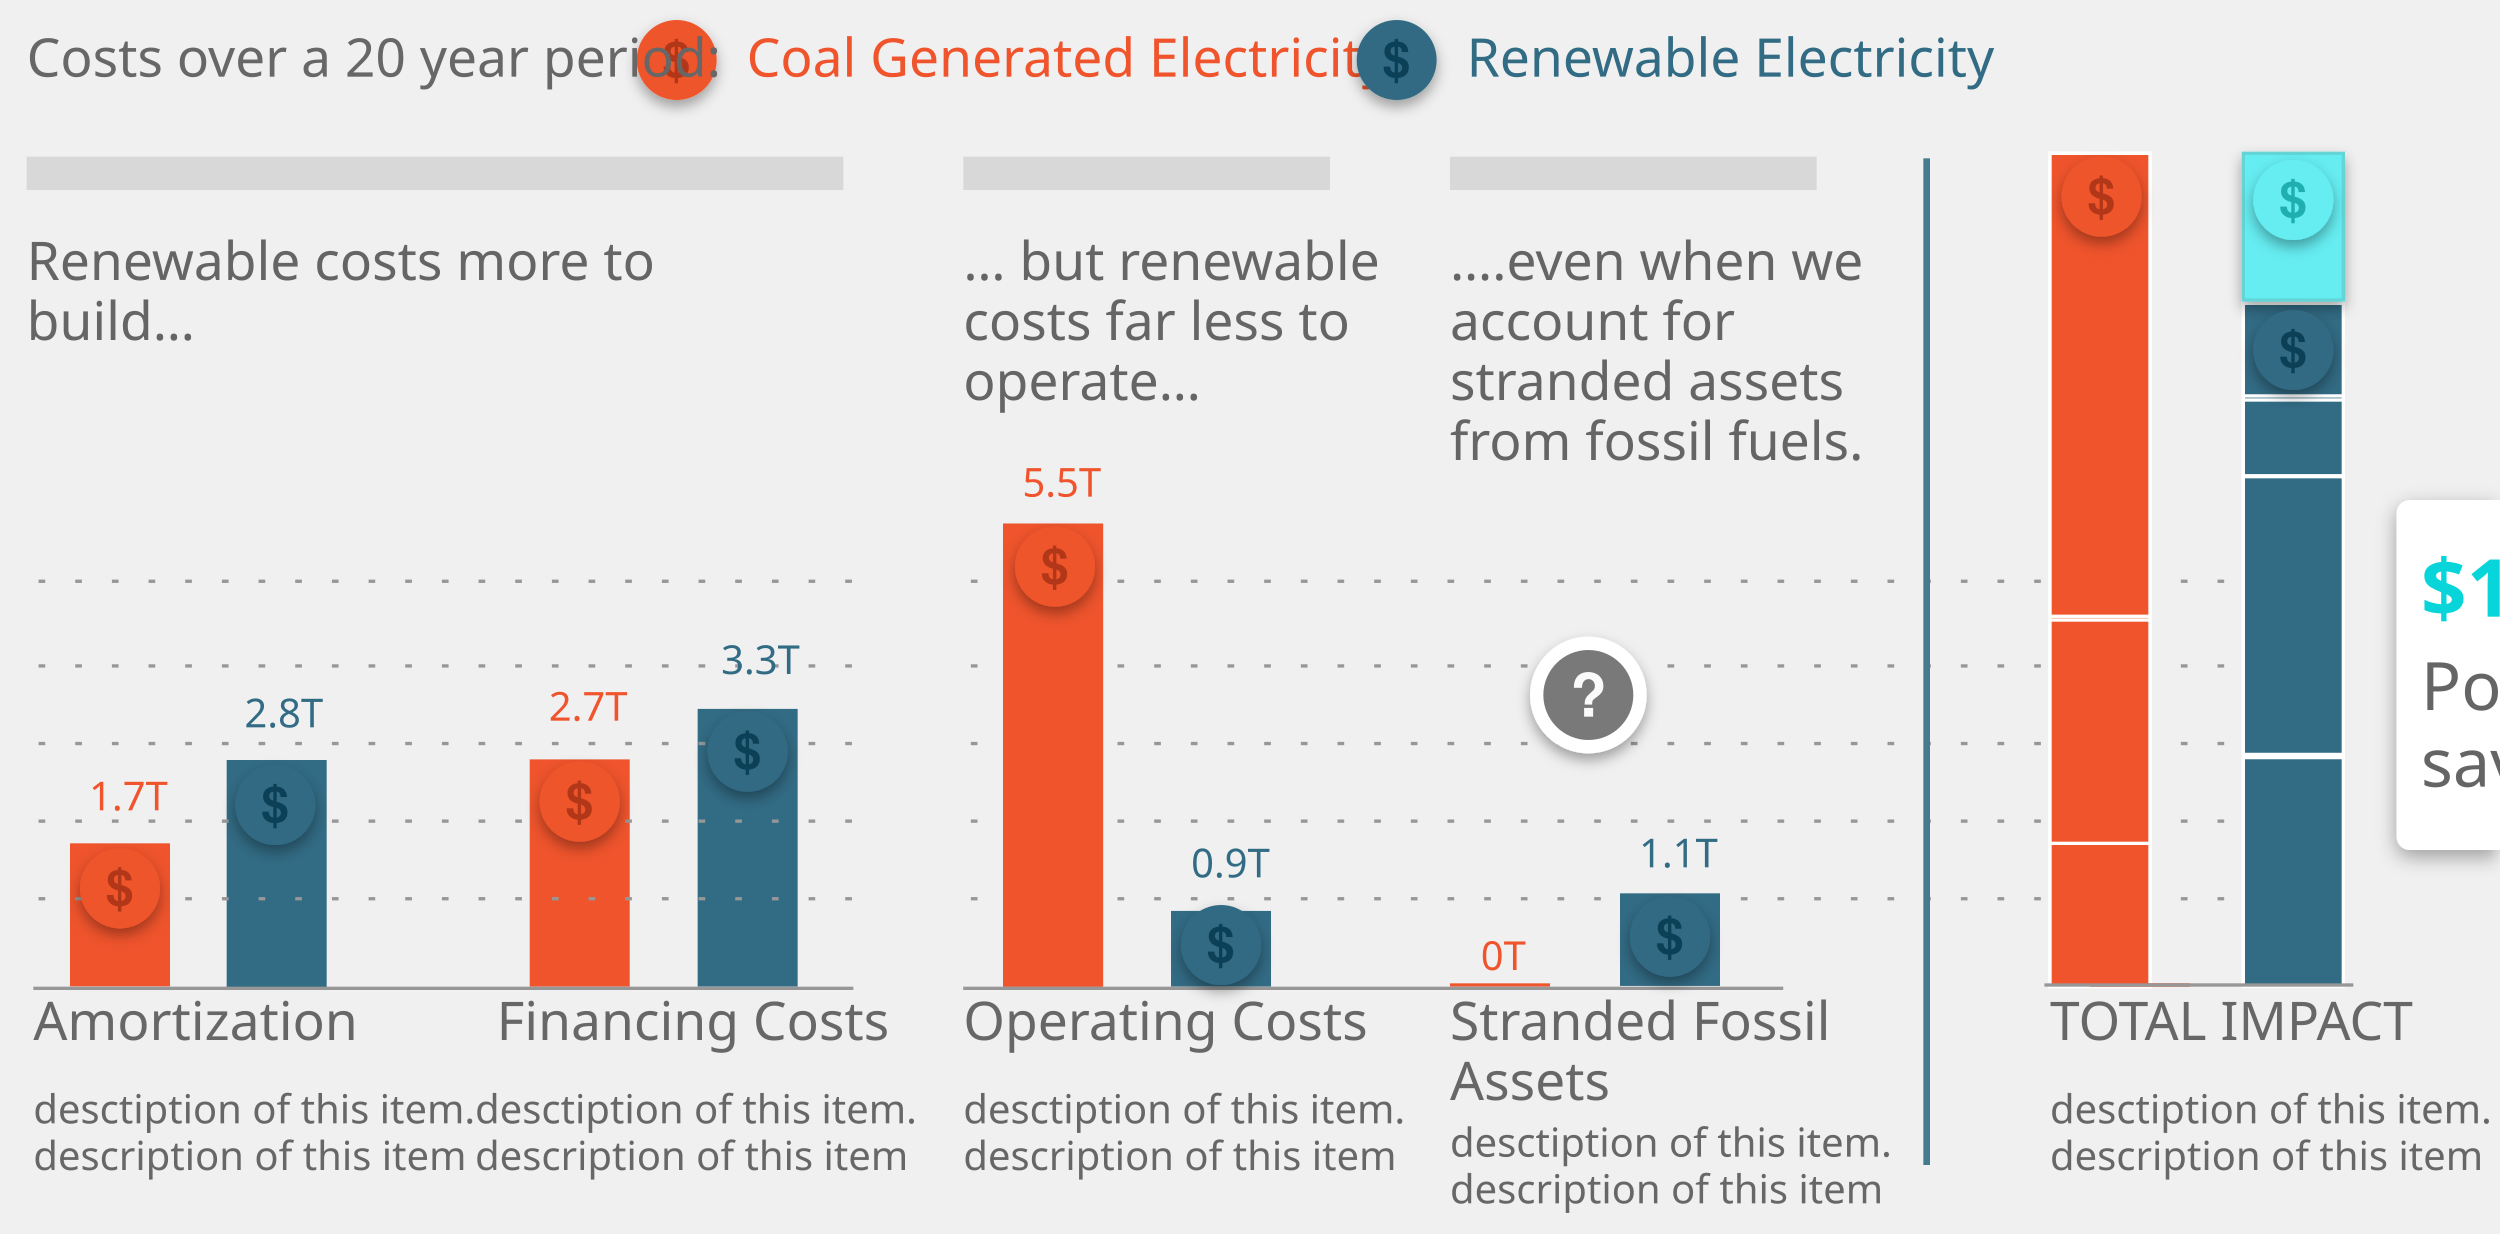
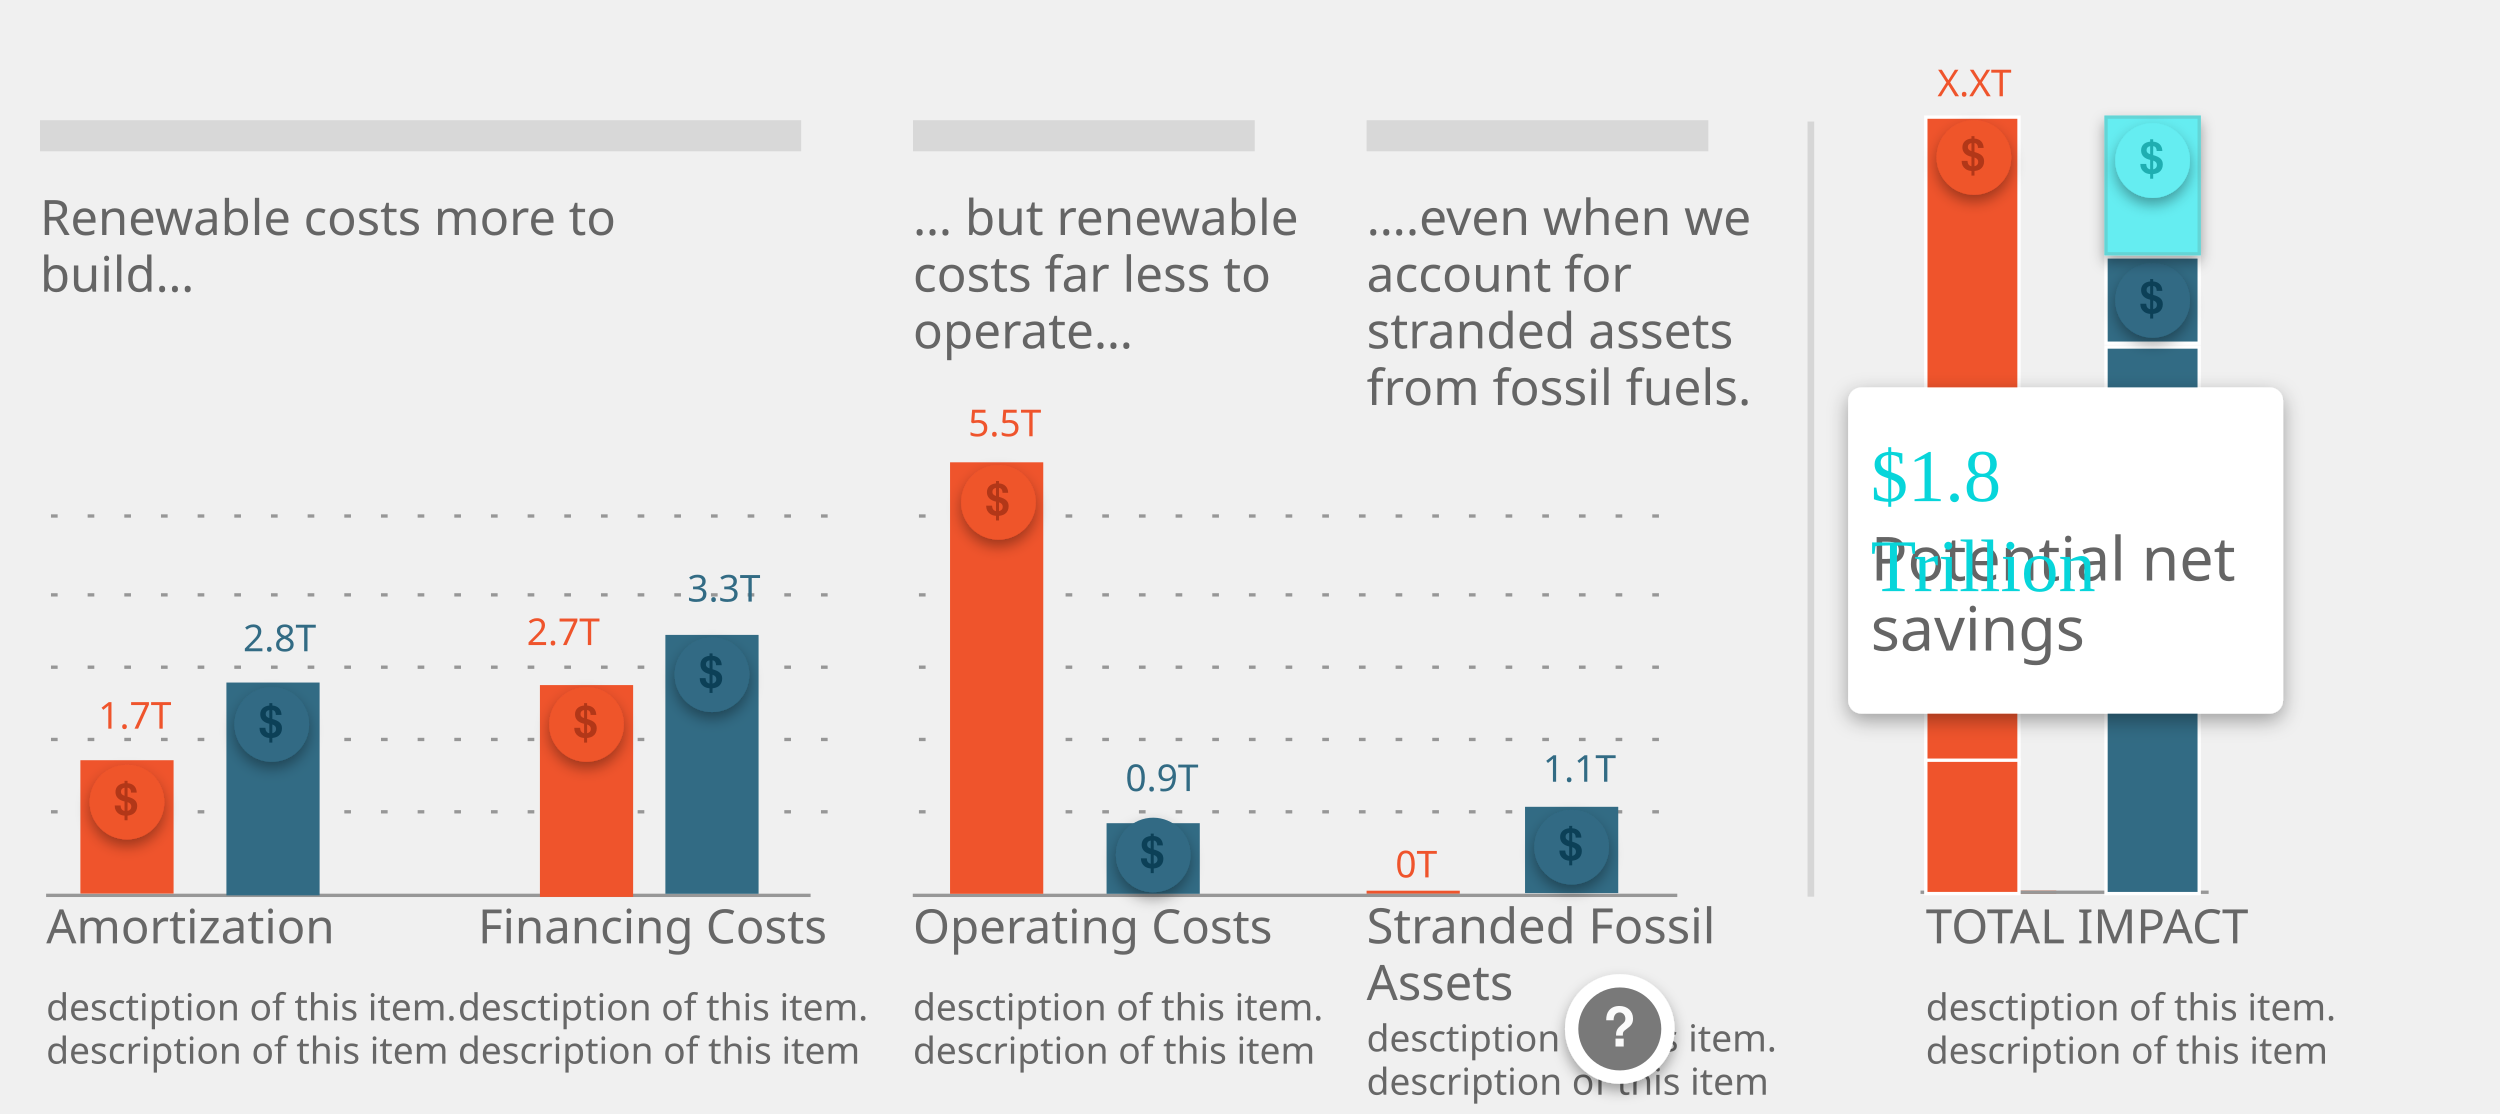
- <svg xmlns="http://www.w3.org/2000/svg" width="750px" height="370px" viewBox="0 0 750 370" version="1.1">
+ <svg xmlns="http://www.w3.org/2000/svg" width="750px" height="334px" viewBox="0 0 750 334" version="1.1">
  <defs>
    <filter x="-50%" y="-50%" width="200%" height="200%" filterUnits="objectBoundingBox" id="filter-1">
      <feOffset dx="0" dy="2" in="SourceAlpha" result="shadowOffsetOuter1" />
      <feGaussianBlur stdDeviation="2" in="shadowOffsetOuter1" result="shadowBlurOuter1" />
      <feColorMatrix values="0 0 0 0 0   0 0 0 0 0   0 0 0 0 0  0 0 0 0.35 0" in="shadowBlurOuter1" type="matrix" result="shadowMatrixOuter1" />
      <feMerge>
        <feMergeNode in="shadowMatrixOuter1" />
        <feMergeNode in="SourceGraphic" />
      </feMerge>
    </filter>
    <filter x="-50%" y="-50%" width="200%" height="200%" filterUnits="objectBoundingBox" id="filter-2">
      <feOffset dx="0" dy="2" in="SourceAlpha" result="shadowOffsetOuter1" />
      <feGaussianBlur stdDeviation="2" in="shadowOffsetOuter1" result="shadowBlurOuter1" />
      <feColorMatrix values="0 0 0 0 0   0 0 0 0 0   0 0 0 0 0  0 0 0 0.35 0" in="shadowBlurOuter1" type="matrix" result="shadowMatrixOuter1" />
      <feMerge>
        <feMergeNode in="shadowMatrixOuter1" />
        <feMergeNode in="SourceGraphic" />
      </feMerge>
    </filter>
    <filter x="-50%" y="-50%" width="200%" height="200%" filterUnits="objectBoundingBox" id="filter-3">
      <feOffset dx="0" dy="2" in="SourceAlpha" result="shadowOffsetOuter1" />
      <feGaussianBlur stdDeviation="2" in="shadowOffsetOuter1" result="shadowBlurOuter1" />
      <feColorMatrix values="0 0 0 0 0   0 0 0 0 0   0 0 0 0 0  0 0 0 0.35 0" in="shadowBlurOuter1" type="matrix" result="shadowMatrixOuter1" />
      <feMerge>
        <feMergeNode in="shadowMatrixOuter1" />
        <feMergeNode in="SourceGraphic" />
      </feMerge>
    </filter>
    <filter x="-50%" y="-50%" width="200%" height="200%" filterUnits="objectBoundingBox" id="filter-4">
      <feOffset dx="0" dy="2" in="SourceAlpha" result="shadowOffsetOuter1" />
      <feGaussianBlur stdDeviation="2" in="shadowOffsetOuter1" result="shadowBlurOuter1" />
      <feColorMatrix values="0 0 0 0 0   0 0 0 0 0   0 0 0 0 0  0 0 0 0.35 0" in="shadowBlurOuter1" type="matrix" result="shadowMatrixOuter1" />
      <feMerge>
        <feMergeNode in="shadowMatrixOuter1" />
        <feMergeNode in="SourceGraphic" />
      </feMerge>
    </filter>
    <filter x="-50%" y="-50%" width="200%" height="200%" filterUnits="objectBoundingBox" id="filter-5">
      <feOffset dx="0" dy="2" in="SourceAlpha" result="shadowOffsetOuter1" />
      <feGaussianBlur stdDeviation="2" in="shadowOffsetOuter1" result="shadowBlurOuter1" />
      <feColorMatrix values="0 0 0 0 0   0 0 0 0 0   0 0 0 0 0  0 0 0 0.35 0" in="shadowBlurOuter1" type="matrix" result="shadowMatrixOuter1" />
      <feMerge>
        <feMergeNode in="shadowMatrixOuter1" />
        <feMergeNode in="SourceGraphic" />
      </feMerge>
    </filter>
    <filter x="-50%" y="-50%" width="200%" height="200%" filterUnits="objectBoundingBox" id="filter-6">
      <feOffset dx="0" dy="2" in="SourceAlpha" result="shadowOffsetOuter1" />
      <feGaussianBlur stdDeviation="2" in="shadowOffsetOuter1" result="shadowBlurOuter1" />
      <feColorMatrix values="0 0 0 0 0   0 0 0 0 0   0 0 0 0 0  0 0 0 0.35 0" in="shadowBlurOuter1" type="matrix" result="shadowMatrixOuter1" />
      <feMerge>
        <feMergeNode in="shadowMatrixOuter1" />
        <feMergeNode in="SourceGraphic" />
      </feMerge>
    </filter>
    <filter x="-50%" y="-50%" width="200%" height="200%" filterUnits="objectBoundingBox" id="filter-7">
      <feOffset dx="0" dy="2" in="SourceAlpha" result="shadowOffsetOuter1" />
      <feGaussianBlur stdDeviation="2" in="shadowOffsetOuter1" result="shadowBlurOuter1" />
      <feColorMatrix values="0 0 0 0 0   0 0 0 0 0   0 0 0 0 0  0 0 0 0.35 0" in="shadowBlurOuter1" type="matrix" result="shadowMatrixOuter1" />
      <feMerge>
        <feMergeNode in="shadowMatrixOuter1" />
        <feMergeNode in="SourceGraphic" />
      </feMerge>
    </filter>
    <filter x="-50%" y="-50%" width="200%" height="200%" filterUnits="objectBoundingBox" id="filter-8">
      <feOffset dx="0" dy="2" in="SourceAlpha" result="shadowOffsetOuter1" />
      <feGaussianBlur stdDeviation="2" in="shadowOffsetOuter1" result="shadowBlurOuter1" />
      <feColorMatrix values="0 0 0 0 0   0 0 0 0 0   0 0 0 0 0  0 0 0 0.35 0" in="shadowBlurOuter1" type="matrix" result="shadowMatrixOuter1" />
      <feMerge>
        <feMergeNode in="shadowMatrixOuter1" />
        <feMergeNode in="SourceGraphic" />
      </feMerge>
    </filter>
    <filter x="-50%" y="-50%" width="200%" height="200%" filterUnits="objectBoundingBox" id="filter-9">
      <feOffset dx="0" dy="2" in="SourceAlpha" result="shadowOffsetOuter1" />
-       <feGaussianBlur stdDeviation="2" in="shadowOffsetOuter1" result="shadowBlurOuter1" />
+       <feGaussianBlur stdDeviation="3" in="shadowOffsetOuter1" result="shadowBlurOuter1" />
      <feColorMatrix values="0 0 0 0 0   0 0 0 0 0   0 0 0 0 0  0 0 0 0.35 0" in="shadowBlurOuter1" type="matrix" result="shadowMatrixOuter1" />
      <feMerge>
        <feMergeNode in="shadowMatrixOuter1" />
        <feMergeNode in="SourceGraphic" />
      </feMerge>
    </filter>
    <filter x="-50%" y="-50%" width="200%" height="200%" filterUnits="objectBoundingBox" id="filter-10">
      <feOffset dx="0" dy="2" in="SourceAlpha" result="shadowOffsetOuter1" />
      <feGaussianBlur stdDeviation="2" in="shadowOffsetOuter1" result="shadowBlurOuter1" />
      <feColorMatrix values="0 0 0 0 0   0 0 0 0 0   0 0 0 0 0  0 0 0 0.35 0" in="shadowBlurOuter1" type="matrix" result="shadowMatrixOuter1" />
      <feMerge>
        <feMergeNode in="shadowMatrixOuter1" />
        <feMergeNode in="SourceGraphic" />
      </feMerge>
    </filter>
    <filter x="-50%" y="-50%" width="200%" height="200%" filterUnits="objectBoundingBox" id="filter-11">
      <feOffset dx="0" dy="2" in="SourceAlpha" result="shadowOffsetOuter1" />
      <feGaussianBlur stdDeviation="2" in="shadowOffsetOuter1" result="shadowBlurOuter1" />
      <feColorMatrix values="0 0 0 0 0   0 0 0 0 0   0 0 0 0 0  0 0 0 0.35 0" in="shadowBlurOuter1" type="matrix" result="shadowMatrixOuter1" />
      <feMerge>
        <feMergeNode in="shadowMatrixOuter1" />
        <feMergeNode in="SourceGraphic" />
      </feMerge>
    </filter>
    <filter x="-50%" y="-50%" width="200%" height="200%" filterUnits="objectBoundingBox" id="filter-12">
      <feOffset dx="0" dy="2" in="SourceAlpha" result="shadowOffsetOuter1" />
      <feGaussianBlur stdDeviation="2" in="shadowOffsetOuter1" result="shadowBlurOuter1" />
      <feColorMatrix values="0 0 0 0 0   0 0 0 0 0   0 0 0 0 0  0 0 0 0.35 0" in="shadowBlurOuter1" type="matrix" result="shadowMatrixOuter1" />
      <feMerge>
        <feMergeNode in="shadowMatrixOuter1" />
        <feMergeNode in="SourceGraphic" />
      </feMerge>
    </filter>
    <filter x="-50%" y="-50%" width="200%" height="200%" filterUnits="objectBoundingBox" id="filter-13">
      <feOffset dx="0" dy="2" in="SourceAlpha" result="shadowOffsetOuter1" />
      <feGaussianBlur stdDeviation="2" in="shadowOffsetOuter1" result="shadowBlurOuter1" />
-       <feColorMatrix values="0 0 0 0 0   0 0 0 0 0   0 0 0 0 0  0 0 0 0.35 0" in="shadowBlurOuter1" type="matrix" result="shadowMatrixOuter1" />
-       <feMerge>
-         <feMergeNode in="shadowMatrixOuter1" />
-         <feMergeNode in="SourceGraphic" />
-       </feMerge>
-     </filter>
-     <filter x="-50%" y="-50%" width="200%" height="200%" filterUnits="objectBoundingBox" id="filter-14">
-       <feOffset dx="0" dy="2" in="SourceAlpha" result="shadowOffsetOuter1" />
-       <feGaussianBlur stdDeviation="2" in="shadowOffsetOuter1" result="shadowBlurOuter1" />
-       <feColorMatrix values="0 0 0 0 0   0 0 0 0 0   0 0 0 0 0  0 0 0 0.35 0" in="shadowBlurOuter1" type="matrix" result="shadowMatrixOuter1" />
-       <feMerge>
-         <feMergeNode in="shadowMatrixOuter1" />
-         <feMergeNode in="SourceGraphic" />
-       </feMerge>
-     </filter>
-     <filter x="-50%" y="-50%" width="200%" height="200%" filterUnits="objectBoundingBox" id="filter-15">
-       <feOffset dx="0" dy="2" in="SourceAlpha" result="shadowOffsetOuter1" />
-       <feGaussianBlur stdDeviation="3" in="shadowOffsetOuter1" result="shadowBlurOuter1" />
      <feColorMatrix values="0 0 0 0 0   0 0 0 0 0   0 0 0 0 0  0 0 0 0.35 0" in="shadowBlurOuter1" type="matrix" result="shadowMatrixOuter1" />
      <feMerge>
        <feMergeNode in="shadowMatrixOuter1" />
        <feMergeNode in="SourceGraphic" />
      </feMerge>
    </filter>
  </defs>
  <g id="Page-1" stroke="none" stroke-width="1" fill="none" fill-rule="evenodd">
-     <g id="Artboard-5" transform="translate(-14, -77)">
-       <text id="Coal-Generated-Elect" fill="#EF542C" font-family="Cronos Pro" font-size="16" font-weight="260">
-         <tspan x="238" y="100">Coal Generated Electricity</tspan>
-       </text>
-       <text id="Renewable-Electricit" fill="#326B84" font-family="Cronos Pro" font-size="16" font-weight="260">
-         <tspan x="454" y="100">Renewable Electricity</tspan>
-       </text>
-       <g id="Group-3" transform="translate(511.5, 299) rotate(-90) translate(-511.5, -299) translate(463, 92.5)" stroke="#979797" stroke-linecap="square" stroke-dasharray="1,10">
-         <path d="M0.887,0.756 L0.887,412.288" id="Line-2" />
-         <path d="M24.167,0.756 L24.167,412.288" id="Line-3" />
-         <path d="M47.447,0.756 L47.447,412.288" id="Line-5" />
-         <path d="M70.727,0.756 L70.727,412.288" id="Line-4" />
-         <path d="M96.113,0.756 L96.113,412.288" id="Line-5" />
+     <g id="waterfall-coal" transform="translate(12, 19.13281)">
+       <g id=".stage-2" transform="translate(261.901, 0)">
+         <rect id="Rectangle-604" fill="#EF542C" x="136.077" y="248.076" width="27.961" height="0.932" />
+         <text id="…-but-renewable-cost" font-family="Cronos Pro" font-size="14.815" font-weight="260" fill="#656565">
+           <tspan x="0" y="51.369">… but renewable </tspan>
+           <tspan x="0" y="68.369">costs far less to </tspan>
+           <tspan x="0" y="85.369">operate…</tspan>
+         </text>
+         <text id="….even-when-we-accou" font-family="Cronos Pro" font-size="14.889" font-weight="260" fill="#656565">
+           <tspan x="136.077" y="51.369">….even when we </tspan>
+           <tspan x="136.077" y="68.369">account for </tspan>
+           <tspan x="136.077" y="85.369">stranded assets </tspan>
+           <tspan x="136.077" y="102.369">from fossil fuels.</tspan>
+         </text>
+         <text id="Operating-Costs-2" font-family="Cronos Pro" font-size="14.222" font-weight="260" fill="#676767">
+           <tspan x="0" y="263.872">Operating Costs</tspan>
+         </text>
+         <text id="Stranded-Fossil-" font-family="Cronos Pro" font-size="14.667" font-weight="260" fill="#676767">
+           <tspan x="136.077" y="263.872">Stranded Fossil </tspan>
+           <tspan x="136.077" y="280.872">Assets</tspan>
+         </text>
+         <text id="desctiption-of-this--5" font-family="Cronos Pro" font-size="11.143" font-weight="260" fill="#676767">
+           <tspan x="136.077" y="296.289">desctiption of this item. </tspan>
+           <tspan x="136.077" y="309.289">description of this item</tspan>
+         </text>
+         <g id="grid-lines" transform="translate(115.106, 180.0376) rotate(-90) translate(-115.106, -180.0376) translate(69.9024, 66.79575)" stroke="#979797" stroke-linecap="square" stroke-dasharray="1,10">
+           <path d="M0.827,0.415 L0.827,226.093" id="Line-2" />
+           <path d="M22.525,0.415 L22.525,226.093" id="Line-3" />
+           <path d="M44.222,0.415 L44.222,226.093" id="Line-5" />
+           <path d="M65.92,0.415 L65.92,226.093" id="Line-4" />
+           <path d="M89.58,0.415 L89.58,226.093" id="Line-5" />
+         </g>
+         <text id="desctiption-of-this--6" font-family="Cronos Pro" font-size="11.143" font-weight="260" fill="#676767">
+           <tspan x="0" y="286.969">desctiption of this item. </tspan>
+           <tspan x="0" y="299.969">description of this item</tspan>
+         </text>
+         <path d="M269.357,248.874 L269.357,18.33" id="Line" stroke="#D6D6D6" stroke-width="2" stroke-linecap="square" />
+         <rect id="Rectangle-615" fill="#D8D8D8" x="0" y="16.932" width="102.524" height="9.32" />
+         <rect id="Rectangle-616" fill="#D8D8D8" x="136.077" y="16.932" width="102.524" height="9.32" />
+         <path d="M0.434,249.474 L228.782,249.474" id="Line" stroke="#979797" stroke-linecap="square" />
+         <rect id="Rectangle-605" fill="#EF542C" x="315.027" y="248.076" width="27.961" height="0.932" />
+         <text id="TOTAL-IMPACT" font-family="Cronos Pro" font-size="14.222" font-weight="260" fill="#676767">
+           <tspan x="303.842" y="263.872">TOTAL IMPACT</tspan>
+         </text>
+         <text id="desctiption-of-this--7" font-family="Cronos Pro" font-size="11.143" font-weight="260" fill="#676767">
+           <tspan x="303.842" y="286.969">desctiption of this item. </tspan>
+           <tspan x="303.842" y="299.969">description of this item</tspan>
+         </text>
+         <text id="5.5T" fill="#EF542C" font-family="Cronos Pro" font-size="11.143" font-weight="260">
+           <tspan x="16.555" y="111.747">5.5T</tspan>
+         </text>
+         <text id="X.XT" fill="#EF542C" font-family="Cronos Pro" font-size="11.143" font-weight="260">
+           <tspan x="307.32" y="9.747">X.XT</tspan>
+         </text>
+         <text id="0.9T" fill="#326B84" font-family="Cronos Pro" font-size="11.143" font-weight="260">
+           <tspan x="63.717" y="218.192">0.9T</tspan>
+         </text>
+         <text id="0T" fill="#EF542C" font-family="Cronos Pro" font-size="11.143" font-weight="260">
+           <tspan x="144.698" y="244.095">0T</tspan>
+         </text>
+         <text id="1.1T" fill="#326B84" font-family="Cronos Pro" font-size="11.143" font-weight="260">
+           <tspan x="188.981" y="215.395">1.1T</tspan>
+         </text>
+         <path d="M302.759,248.542 L388.191,248.542" id="Line-3" stroke="#979797" stroke-linecap="square" />
+         <g id="Oval-178-+-?" transform="translate(197.5908, 275.1049)">
+           <circle id="Oval-178" stroke="#FFFFFF" stroke-width="4" fill="#797979" filter="url(#filter-1)" cx="14.446" cy="14.446" r="14.446" />
+           <text id="?" font-family="Helvetica" font-size="16.364" font-weight="bold" fill="#FAFAFA">
+             <tspan x="9.32" y="19.728">?</tspan>
+           </text>
+         </g>
+         <g id=".costs-.operating-renewables" transform="translate(57.78599, 226.6392)">
+           <rect id="Rectangle-598" fill="#326B84" x="0.285" y="1.186" width="27.961" height="21.183" />
+           <g id=".dollar" transform="translate(3.081344, -0.466016)">
+             <ellipse id="Oval-178" fill="#326B84" filter="url(#filter-2)" cx="11.184" cy="11.184" rx="11.184" ry="11.184" />
+             <text id="$" fill="#0C4057" font-family="Helvetica" font-size="13.333" font-weight="bold">
+               <tspan x="7.216" y="14.954">$</tspan>
+             </text>
+           </g>
+         </g>
+         <g id=".costs-.stranded-renewables" transform="translate(183.6103, 222.9111)">
+           <rect id="Rectangle-600" fill="#326B84" x="0" y="0" width="27.961" height="25.89" />
+           <g id=".dollar" transform="translate(2.796096, 0.932032)">
+             <ellipse id="Oval-178" fill="#326B84" filter="url(#filter-3)" cx="11.184" cy="11.184" rx="11.184" ry="11.184" />
+             <text id="$" fill="#0C4057" font-family="Helvetica" font-size="13.333" font-weight="bold">
+               <tspan x="7.216" y="14.954">$</tspan>
+             </text>
+           </g>
+         </g>
+         <g id="Group" transform="translate(357.9003, 16)">
+           <path d="M0,167.766 L0,232.947 L27.961,232.947 L27.961,167.766 L0,167.766 Z" id=".costs-.amortization-renewables" stroke="#FFFFFF" fill="#326B84" />
+           <rect id=".costs-.financing-renewables" stroke="#FFFFFF" fill="#326B84" x="0" y="90.407" width="27.961" height="77.669" />
+           <rect id=".costs-.stranded-renewables" stroke="#FFFFFF" fill="#326B84" x="0" y="41.941" width="27.961" height="25.89" />
+           <rect id=".costs-.operating-renewables" stroke="#FFFFFF" fill="#326B84" x="0" y="68.97" width="27.961" height="21.183" />
+           <g id=".dollar" transform="translate(2.796096, 43.80551)">
+             <ellipse id="Oval-178" fill="#326B84" filter="url(#filter-4)" cx="11.184" cy="11.184" rx="11.184" ry="11.184" />
+             <text id="$" fill="#0C4057" font-family="Helvetica" font-size="13.333" font-weight="bold">
+               <tspan x="7.216" y="14.954">$</tspan>
+             </text>
+           </g>
+           <g id=".toggle-annotation-savings">
+             <rect id="Rectangle-149" stroke="#63D5D6" fill="#65EDF1" filter="url(#filter-5)" x="0" y="0" width="27.961" height="41.009" />
+             <g id="Oval-178-+-$-10" transform="translate(2.796096, 1.864064)">
+               <ellipse id="Oval-178" fill="#65EDF1" filter="url(#filter-6)" cx="11.184" cy="11.184" rx="11.184" ry="11.184" />
+               <text id="$" fill="#1FAEB1" font-family="Helvetica" font-size="13.333" font-weight="bold">
+                 <tspan x="7.216" y="14.954">$</tspan>
+               </text>
+             </g>
+           </g>
+         </g>
+         <g id=".costs-.operating-coal" transform="translate(11.18439, 119.4556)">
+           <rect id="Rectangle-603" fill="#EF542C" x="-0.07" y="0.104" width="27.961" height="129.449" />
+           <g id="Oval-178-+-$-3" transform="translate(3.262112, 0.932032)">
+             <ellipse id="Oval-178" fill="#EF542C" filter="url(#filter-7)" cx="11.184" cy="11.184" rx="11.184" ry="11.184" />
+             <text id="$" fill="#B23718" font-family="Helvetica" font-size="13.333" font-weight="bold">
+               <tspan x="7.216" y="14.954">$</tspan>
+             </text>
+           </g>
+         </g>
+         <g id="total-renewables" transform="translate(303.8424, 16)">
+           <rect id=".costs-.financing-coal" stroke="#FFFFFF" fill="#EF542C" x="0" y="130.484" width="27.961" height="63.548" />
+           <rect id=".costs-.amortization-coal" stroke="#FFFFFF" fill="#EF542C" x="0" y="192.931" width="27.961" height="40.011" />
+           <rect id=".costs-.operating-coal" stroke="#FFFFFF" fill="#EF542C" x="0" y="0" width="27.961" height="129.449" />
+           <g id="dollar" transform="translate(3.24387, 0.932032)">
+             <ellipse id="Oval-178" fill="#EF542C" filter="url(#filter-8)" cx="11.184" cy="11.184" rx="11.184" ry="11.184" />
+             <text id="$" fill="#B23718" font-family="Helvetica" font-size="13.333" font-weight="bold">
+               <tspan x="7.216" y="14.954">$</tspan>
+             </text>
+           </g>
+         </g>
+         <g id=".annotation-savings.hidden" transform="translate(280.5416, 97.08679)">
+           <rect id="Rectangle-628" fill="#FFFFFF" filter="url(#filter-9)" x="0" y="0" width="130.484" height="97.863" rx="4" />
+           <text id="Potential-net-saving" font-family="Cronos Pro" font-size="18.261" font-weight="260" fill="#656565">
+             <tspan x="6.781" y="57.941">Potential net </tspan>
+             <tspan x="6.781" y="78.941">savings</tspan>
+           </text>
+           <text id="$1.8-Trillion" fill="#07D5DA" font-family=".Lucida Grande UI" font-size="22.345" font-weight="normal">
+             <tspan x="6.781" y="34.116">$1.8 </tspan>
+             <tspan x="6.781" y="61.116">Trillion</tspan>
+           </text>
+         </g>
      </g>
-       <g id="Oval-178-+-$-12" transform="translate(205, 83)">
-         <circle id="Oval-178" fill="#EF542C" filter="url(#filter-1)" cx="12" cy="12" r="12" />
-         <text id="$" fill="#B23718" font-family="Helvetica" font-size="15" font-weight="bold">
-           <tspan x="7.742" y="17.097">$</tspan>
-         </text>
+       <g id=".stage-1" transform="translate(0, 16.93203)">
+         <text id="Amortization-2" font-family="Cronos Pro" font-size="14.222" font-weight="260" fill="#676767">
+           <tspan x="1.864" y="246.94">Amortization</tspan>
+         </text>
+         <text id="Financing-Costs-2" font-family="Cronos Pro" font-size="14.222" font-weight="260" fill="#676767">
+           <tspan x="131.417" y="246.94">Financing Costs</tspan>
+         </text>
+         <text id="desctiption-of-this--3" font-family="Cronos Pro" font-size="11.143" font-weight="260" fill="#676767">
+           <tspan x="1.864" y="270.037">desctiption of this item. </tspan>
+           <tspan x="1.864" y="283.037">description of this item</tspan>
+         </text>
+         <text id="desctiption-of-this--4" font-family="Cronos Pro" font-size="11.143" font-weight="260" fill="#676767">
+           <tspan x="125.382" y="270.037">desctiption of this item. </tspan>
+           <tspan x="125.382" y="283.037">description of this item</tspan>
+         </text>
+         <text id="Renewable-costs-more-2" font-family="Cronos Pro" font-size="14.667" font-weight="260" fill="#656565">
+           <tspan x="0" y="34.437">Renewable costs more to </tspan>
+           <tspan x="0" y="51.437">build…</tspan>
+         </text>
+         <rect id="Rectangle-614" fill="#D8D8D8" x="0" y="0" width="228.348" height="9.32" />
+         <g id="Group-2" transform="translate(119.8706, 163.1056) rotate(-90) translate(-119.8706, -163.1056) translate(74.66705, 46.6016)" stroke="#979797" stroke-linecap="square" stroke-dasharray="1,10">
+           <path d="M0.827,0.427 L0.827,232.606" id="Line-2" />
+           <path d="M22.525,0.427 L22.525,232.606" id="Line-3" />
+           <path d="M44.222,0.427 L44.222,232.606" id="Line-5" />
+           <path d="M65.92,0.427 L65.92,232.606" id="Line-4" />
+           <path d="M89.58,0.427 L89.58,232.606" id="Line-5" />
+         </g>
+         <text id="1.7T" fill="#EF542C" font-family="Cronos Pro" font-size="11.143" font-weight="260">
+           <tspan x="17.487" y="182.528">1.7T</tspan>
+         </text>
+         <text id="2.8T" fill="#326B84" font-family="Cronos Pro" font-size="11.143" font-weight="260">
+           <tspan x="60.921" y="159.318">2.8T</tspan>
+         </text>
+         <text id="2.7T" fill="#EF542C" font-family="Cronos Pro" font-size="11.143" font-weight="260">
+           <tspan x="146.028" y="157.454">2.7T</tspan>
+         </text>
+         <text id="3.3T" fill="#326B84" font-family="Cronos Pro" font-size="11.143" font-weight="260">
+           <tspan x="194.201" y="144.406">3.3T</tspan>
+         </text>
+         <path d="M2.33,232.542 L230.678,232.542" id="Line-2" stroke="#979797" stroke-linecap="square" />
+         <g id=".costs-.amortization-coal" transform="translate(12.11642, 191.9986)">
+           <g id="Rectangle-594" fill="#EF542C">
+             <rect x="0" y="0" width="27.961" height="40.011" />
+           </g>
+           <g id=".dollar" transform="translate(2.796096, 1.398048)">
+             <circle id="Oval-178" fill="#EF542C" filter="url(#filter-10)" cx="11.184" cy="11.184" r="11.184" />
+             <text id="$" fill="#B23718" font-family="Helvetica" font-size="13.333" font-weight="bold">
+               <tspan x="7.216" y="14.954">$</tspan>
+             </text>
+           </g>
+         </g>
+         <g id=".costs-.amortization-renewables" transform="translate(55.92192, 168.6978)">
+           <g id="Rectangle-595" fill="#326B84">
+             <rect x="0" y="0" width="27.961" height="63.844" />
+           </g>
+           <g id=".dollar" transform="translate(2.42461, 1.398048)">
+             <ellipse id="Oval-178" fill="#326B84" filter="url(#filter-11)" cx="11.184" cy="11.184" rx="11.184" ry="11.184" />
+             <text id="$" fill="#0C4057" font-family="Helvetica" font-size="13.333" font-weight="bold">
+               <tspan x="7.216" y="14.954">$</tspan>
+             </text>
+           </g>
+         </g>
+         <g id=".costs-.financing-renewables" transform="translate(187.3384, 154.7173)">
+           <g id="Rectangle-596" fill="#326B84">
+             <rect x="0.275" y="-0.311" width="27.961" height="77.669" />
+           </g>
+           <g id=".dollar" transform="translate(3.071394, 0.466016)">
+             <ellipse id="Oval-178" fill="#326B84" filter="url(#filter-12)" cx="11.184" cy="11.184" rx="11.184" ry="11.184" />
+             <text id="$" fill="#0C4057" font-family="Helvetica" font-size="13.333" font-weight="bold">
+               <tspan x="7.216" y="14.954">$</tspan>
+             </text>
+           </g>
+         </g>
+         <g id=".costs-.financing-coal" transform="translate(150.0572, 169.6298)">
+           <g id="Rectangle-597" fill="#EF542C">
+             <rect x="-0.08" y="-0.169" width="27.961" height="63.548" />
+           </g>
+           <g id=".dollar" transform="translate(2.716492, 0.466016)">
+             <circle id="Oval-178" fill="#EF542C" filter="url(#filter-13)" cx="11.184" cy="11.184" r="11.184" />
+             <text id="$" fill="#B23718" font-family="Helvetica" font-size="13.333" font-weight="bold">
+               <tspan x="7.216" y="14.954">$</tspan>
+             </text>
+           </g>
+         </g>
      </g>
-       <g id="Oval-178-+-$-11" transform="translate(421, 83)">
-         <circle id="Oval-178" fill="#326B84" filter="url(#filter-2)" cx="12" cy="12" r="12" />
-         <text id="$" fill="#0C4057" font-family="Helvetica" font-size="15" font-weight="bold">
-           <tspan x="7.742" y="17.097">$</tspan>
-         </text>
-       </g>
-       <g id=".stage-1" class="stage-1" transform="translate(22, 124)">
-         <rect id="Rectangle-594" fill="#EF542C" x="13" y="206" width="30" height="42.929" />
-         <rect id="Rectangle-595" fill="#326B84" x="60" y="181" width="30" height="68.5" />
-         <rect id="Rectangle-597" fill="#EF542C" x="150.915" y="180.818" width="30" height="68.182" />
-         <rect id="Rectangle-596" fill="#326B84" x="201.295" y="165.667" width="30" height="83.333" />
-         <text id="Amortization-2" font-family="Cronos Pro" font-size="16" font-weight="260" fill="#676767">
-           <tspan x="2" y="265">Amortization</tspan>
-         </text>
-         <text id="Financing-Costs-2" font-family="Cronos Pro" font-size="16" font-weight="260" fill="#676767">
-           <tspan x="141" y="265">Financing Costs</tspan>
-         </text>
-         <text id="desctiption-of-this--3" font-family="Cronos Pro" font-size="12" font-weight="260" fill="#676767">
-           <tspan x="2" y="290">desctiption of this item. </tspan>
-           <tspan x="2" y="304">description of this item</tspan>
-         </text>
-         <text id="desctiption-of-this--4" font-family="Cronos Pro" font-size="12" font-weight="260" fill="#676767">
-           <tspan x="134.525" y="290">desctiption of this item. </tspan>
-           <tspan x="134.525" y="304">description of this item</tspan>
-         </text>
-         <text id="Renewable-costs-more-2" font-family="Cronos Pro" font-size="16" font-weight="260" fill="#656565">
-           <tspan x="0" y="37">Renewable costs more to </tspan>
-           <tspan x="0" y="55">build…</tspan>
-         </text>
-         <rect id="Rectangle-614" fill="#D8D8D8" x="0" y="0" width="245" height="10" />
-         <g id="Group-2" transform="translate(128.6121, 175) rotate(-90) translate(-128.6121, -175) translate(80.1121, 50)" stroke="#979797" stroke-linecap="square" stroke-dasharray="1,10">
-           <path d="M0.887,0.458 L0.887,249.569" id="Line-2" />
-           <path d="M24.167,0.458 L24.167,249.569" id="Line-3" />
-           <path d="M47.447,0.458 L47.447,249.569" id="Line-5" />
-           <path d="M70.727,0.458 L70.727,249.569" id="Line-4" />
-           <path d="M96.113,0.458 L96.113,249.569" id="Line-5" />
-         </g>
-         <text id="1.7T" fill="#EF542C" font-family="Cronos Pro" font-size="12" font-weight="260">
-           <tspan x="18.728" y="196.109">1.7T</tspan>
-         </text>
-         <text id="2.8T" fill="#326B84" font-family="Cronos Pro" font-size="12" font-weight="260">
-           <tspan x="65.329" y="171.207">2.8T</tspan>
-         </text>
-         <text id="2.7T" fill="#EF542C" font-family="Cronos Pro" font-size="12" font-weight="260">
-           <tspan x="156.642" y="169.207">2.7T</tspan>
-         </text>
-         <text id="3.3T" fill="#326B84" font-family="Cronos Pro" font-size="12" font-weight="260">
-           <tspan x="208.329" y="155.207">3.3T</tspan>
-         </text>
-         <path d="M2.5,249.5 L247.5,249.5" id="Line-2" stroke="#979797" stroke-linecap="square" />
-         <g id="Oval-178-+-$" transform="translate(16, 207.5)">
-           <circle id="Oval-178" fill="#EF542C" filter="url(#filter-3)" cx="12" cy="12" r="12" />
-           <text id="$" fill="#B23718" font-family="Helvetica" font-size="15" font-weight="bold">
-             <tspan x="7.742" y="17.097">$</tspan>
-           </text>
-         </g>
-         <g id="Oval-178-+-$-5" transform="translate(62.60142, 182.5)">
-           <circle id="Oval-178" fill="#326B84" filter="url(#filter-4)" cx="12" cy="12" r="12" />
-           <text id="$" fill="#0C4057" font-family="Helvetica" font-size="15" font-weight="bold">
-             <tspan x="7.742" y="17.097">$</tspan>
-           </text>
-         </g>
-         <g id="Oval-178-+-$-6" transform="translate(204.2954, 166.5)">
-           <circle id="Oval-178" fill="#326B84" filter="url(#filter-5)" cx="12" cy="12" r="12" />
-           <text id="$" fill="#0C4057" font-family="Helvetica" font-size="15" font-weight="bold">
-             <tspan x="7.742" y="17.097">$</tspan>
-           </text>
-         </g>
-         <g id="Oval-178-+-$-2" transform="translate(153.9146, 181.5)">
-           <circle id="Oval-178" fill="#EF542C" filter="url(#filter-6)" cx="12" cy="12" r="12" />
-           <text id="$" fill="#B23718" font-family="Helvetica" font-size="15" font-weight="bold">
-             <tspan x="7.742" y="17.097">$</tspan>
-           </text>
-         </g>
-       </g>
-       <g id=".stage-2" class="stage-2" transform="translate(303, 123)">
-         <rect id="Rectangle-599" fill="#EF542C" x="11.925" y="111.111" width="30" height="138.889" />
-         <rect id="Rectangle-603" fill="#EF542C" x="11.925" y="111.111" width="30" height="138.889" />
-         <rect id="Rectangle-601" stroke="#FFFFFF" fill="#EF542C" x="326" y="0" width="30" height="250" />
-         <rect id="Rectangle-607" stroke="#FFFFFF" fill="#EF542C" x="326" y="0" width="30" height="138.889" />
-         <rect id="Rectangle-606" stroke="#FFFFFF" fill="#EF542C" x="326" y="140" width="30" height="68.182" />
-         <rect id="Rectangle-608" stroke="#FFFFFF" fill="#EF542C" x="326" y="207" width="30" height="42.929" />
-         <rect id="Rectangle-602" stroke="#FFFFFF" fill="#326B84" x="384" y="44" width="30" height="205.808" />
-         <rect id="Rectangle-604" fill="#EF542C" x="146" y="249" width="30" height="1" />
-         <rect id="Rectangle-600" fill="#326B84" x="197" y="222" width="30" height="27.778" />
-         <rect id="Rectangle-598" fill="#326B84" x="62.306" y="227.273" width="30" height="22.727" />
-         <rect id="Rectangle-612" stroke="#FFFFFF" fill="#326B84" x="384" y="181.278" width="30" height="68.5" />
-         <rect id="Rectangle-609" stroke="#FFFFFF" fill="#326B84" x="384" y="97" width="30" height="83.333" />
-         <rect id="Rectangle-610" stroke="#FFFFFF" fill="#326B84" x="384" y="45" width="30" height="27.778" />
-         <rect id="Rectangle-611" stroke="#FFFFFF" fill="#326B84" x="384" y="74" width="30" height="22.727" />
-         <text id="…-but-renewable-cost" font-family="Cronos Pro" font-size="16" font-weight="260" fill="#656565">
-           <tspan x="0" y="38">… but renewable </tspan>
-           <tspan x="0" y="56">costs far less to </tspan>
-           <tspan x="0" y="74">operate…</tspan>
-         </text>
-         <text id="….even-when-we-accou" font-family="Cronos Pro" font-size="16" font-weight="260" fill="#656565">
-           <tspan x="146" y="38">….even when we </tspan>
-           <tspan x="146" y="56">account for </tspan>
-           <tspan x="146" y="74">stranded assets </tspan>
-           <tspan x="146" y="92">from fossil fuels.</tspan>
-         </text>
-         <text id="Operating-Costs-2" font-family="Cronos Pro" font-size="16" font-weight="260" fill="#676767">
-           <tspan x="0" y="266">Operating Costs</tspan>
-         </text>
-         <text id="Stranded-Fossil-" font-family="Cronos Pro" font-size="16" font-weight="260" fill="#676767">
-           <tspan x="146" y="266">Stranded Fossil </tspan>
-           <tspan x="146" y="284">Assets</tspan>
-         </text>
-         <text id="desctiption-of-this--5" font-family="Cronos Pro" font-size="12" font-weight="260" fill="#676767">
-           <tspan x="146" y="301">desctiption of this item. </tspan>
-           <tspan x="146" y="315">description of this item</tspan>
-         </text>
-         <text id="desctiption-of-this--6" font-family="Cronos Pro" font-size="12" font-weight="260" fill="#676767">
-           <tspan x="0" y="291">desctiption of this item. </tspan>
-           <tspan x="0" y="305">description of this item</tspan>
-         </text>
-         <rect id="Rectangle-149" stroke="#63D5D6" fill="#65EDF1" filter="url(#filter-7)" x="384" y="0" width="30" height="44" />
-         <path d="M289,302.5 L289,2.5" id="Line" stroke="#457B8F" stroke-width="2" stroke-linecap="square" />
-         <rect id="Rectangle-615" fill="#D8D8D8" x="0" y="1" width="110" height="10" />
-         <rect id="Rectangle-616" fill="#D8D8D8" x="146" y="1" width="110" height="10" />
-         <path d="M0.466,250.5 L245.466,250.5" id="Line" stroke="#979797" stroke-linecap="square" />
-         <rect id="Rectangle-605" fill="#EF542C" x="338" y="249" width="30" height="1" />
-         <text id="TOTAL-IMPACT" font-family="Cronos Pro" font-size="16" font-weight="260" fill="#676767">
-           <tspan x="326" y="266">TOTAL IMPACT</tspan>
-         </text>
-         <text id="desctiption-of-this--7" font-family="Cronos Pro" font-size="12" font-weight="260" fill="#676767">
-           <tspan x="326" y="291">desctiption of this item. </tspan>
-           <tspan x="326" y="305">description of this item</tspan>
-         </text>
-         <text id="5.5T" fill="#EF542C" font-family="Cronos Pro" font-size="12" font-weight="260">
-           <tspan x="17.728" y="103">5.5T</tspan>
-         </text>
-         <text id="0.9T" fill="#326B84" font-family="Cronos Pro" font-size="12" font-weight="260">
-           <tspan x="68.329" y="217.207">0.9T</tspan>
-         </text>
-         <text id="0T" fill="#EF542C" font-family="Cronos Pro" font-size="12" font-weight="260">
-           <tspan x="155.229" y="245">0T</tspan>
-         </text>
-         <text id="1.1T" fill="#326B84" font-family="Cronos Pro" font-size="12" font-weight="260">
-           <tspan x="202.728" y="214.207">1.1T</tspan>
-         </text>
-         <path d="M324.838,249.5 L416.5,249.5" id="Line-3" stroke="#979797" stroke-linecap="square" />
-         <g id="Oval-178-+-?" transform="translate(172, 147)">
-           <circle id="Oval-178" stroke="#FFFFFF" stroke-width="4" fill="#797979" filter="url(#filter-8)" cx="15.5" cy="15.5" r="15.5" />
-           <text id="?" font-family="Helvetica" font-size="18" font-weight="bold" fill="#FAFAFA">
-             <tspan x="10" y="22">?</tspan>
-           </text>
-         </g>
-         <g id="Oval-178-+-$-7" transform="translate(65.30605, 225.5)">
-           <circle id="Oval-178" fill="#326B84" filter="url(#filter-9)" cx="12" cy="12" r="12" />
-           <text id="$" fill="#0C4057" font-family="Helvetica" font-size="15" font-weight="bold">
-             <tspan x="7.742" y="17.097">$</tspan>
-           </text>
-         </g>
-         <g id="Oval-178-+-$-8" transform="translate(200, 223)">
-           <circle id="Oval-178" fill="#326B84" filter="url(#filter-10)" cx="12" cy="12" r="12" />
-           <text id="$" fill="#0C4057" font-family="Helvetica" font-size="15" font-weight="bold">
-             <tspan x="7.742" y="17.097">$</tspan>
-           </text>
-         </g>
-         <g id="Oval-178-+-$-9" transform="translate(387, 47)">
-           <circle id="Oval-178" fill="#326B84" filter="url(#filter-11)" cx="12" cy="12" r="12" />
-           <text id="$" fill="#0C4057" font-family="Helvetica" font-size="15" font-weight="bold">
-             <tspan x="7.742" y="17.097">$</tspan>
-           </text>
-         </g>
-         <g id="Oval-178-+-$-10" transform="translate(387, 2)">
-           <circle id="Oval-178" fill="#65EDF1" filter="url(#filter-12)" cx="12" cy="12" r="12" />
-           <text id="$" fill="#1FAEB1" font-family="Helvetica" font-size="15" font-weight="bold">
-             <tspan x="7.742" y="17.097">$</tspan>
-           </text>
-         </g>
-         <g id="Oval-178-+-$-3" transform="translate(15.5, 112)">
-           <circle id="Oval-178" fill="#EF542C" filter="url(#filter-13)" cx="12" cy="12" r="12" />
-           <text id="$" fill="#B23718" font-family="Helvetica" font-size="15" font-weight="bold">
-             <tspan x="7.742" y="17.097">$</tspan>
-           </text>
-         </g>
-         <g id="Oval-178-+-$-4" transform="translate(329.4804, 1)">
-           <circle id="Oval-178" fill="#EF542C" filter="url(#filter-14)" cx="12" cy="12" r="12" />
-           <text id="$" fill="#B23718" font-family="Helvetica" font-size="15" font-weight="bold">
-             <tspan x="7.742" y="17.097">$</tspan>
-           </text>
-         </g>
-       </g>
-       <g id=".annotate" class="annotate" transform="translate(733, 227)">
-         <rect id="Rectangle-628" fill="#FFFFFF" filter="url(#filter-15)" x="0" y="0" width="140" height="105" rx="4" />
-         <text id="Potential-net-saving" font-family="Cronos Pro" font-size="20" font-weight="260" fill="#656565">
-           <tspan x="7.275" y="63">Potential net </tspan>
-           <tspan x="7.275" y="86">savings</tspan>
-         </text>
-         <text id="$1.8-Trillion" fill="#07D5DA" font-family="Proxima Nova" font-size="24" font-weight="bold">
-           <tspan x="7.275" y="35">$1.8 Trillion</tspan>
-         </text>
-       </g>
-       <text id="Costs-over-a-20-year" font-family="Cronos Pro" font-size="16" font-weight="260" fill="#676767">
-         <tspan x="22" y="100">Costs over a 20 year period:</tspan>
-       </text>
    </g>
  </g>
</svg>
